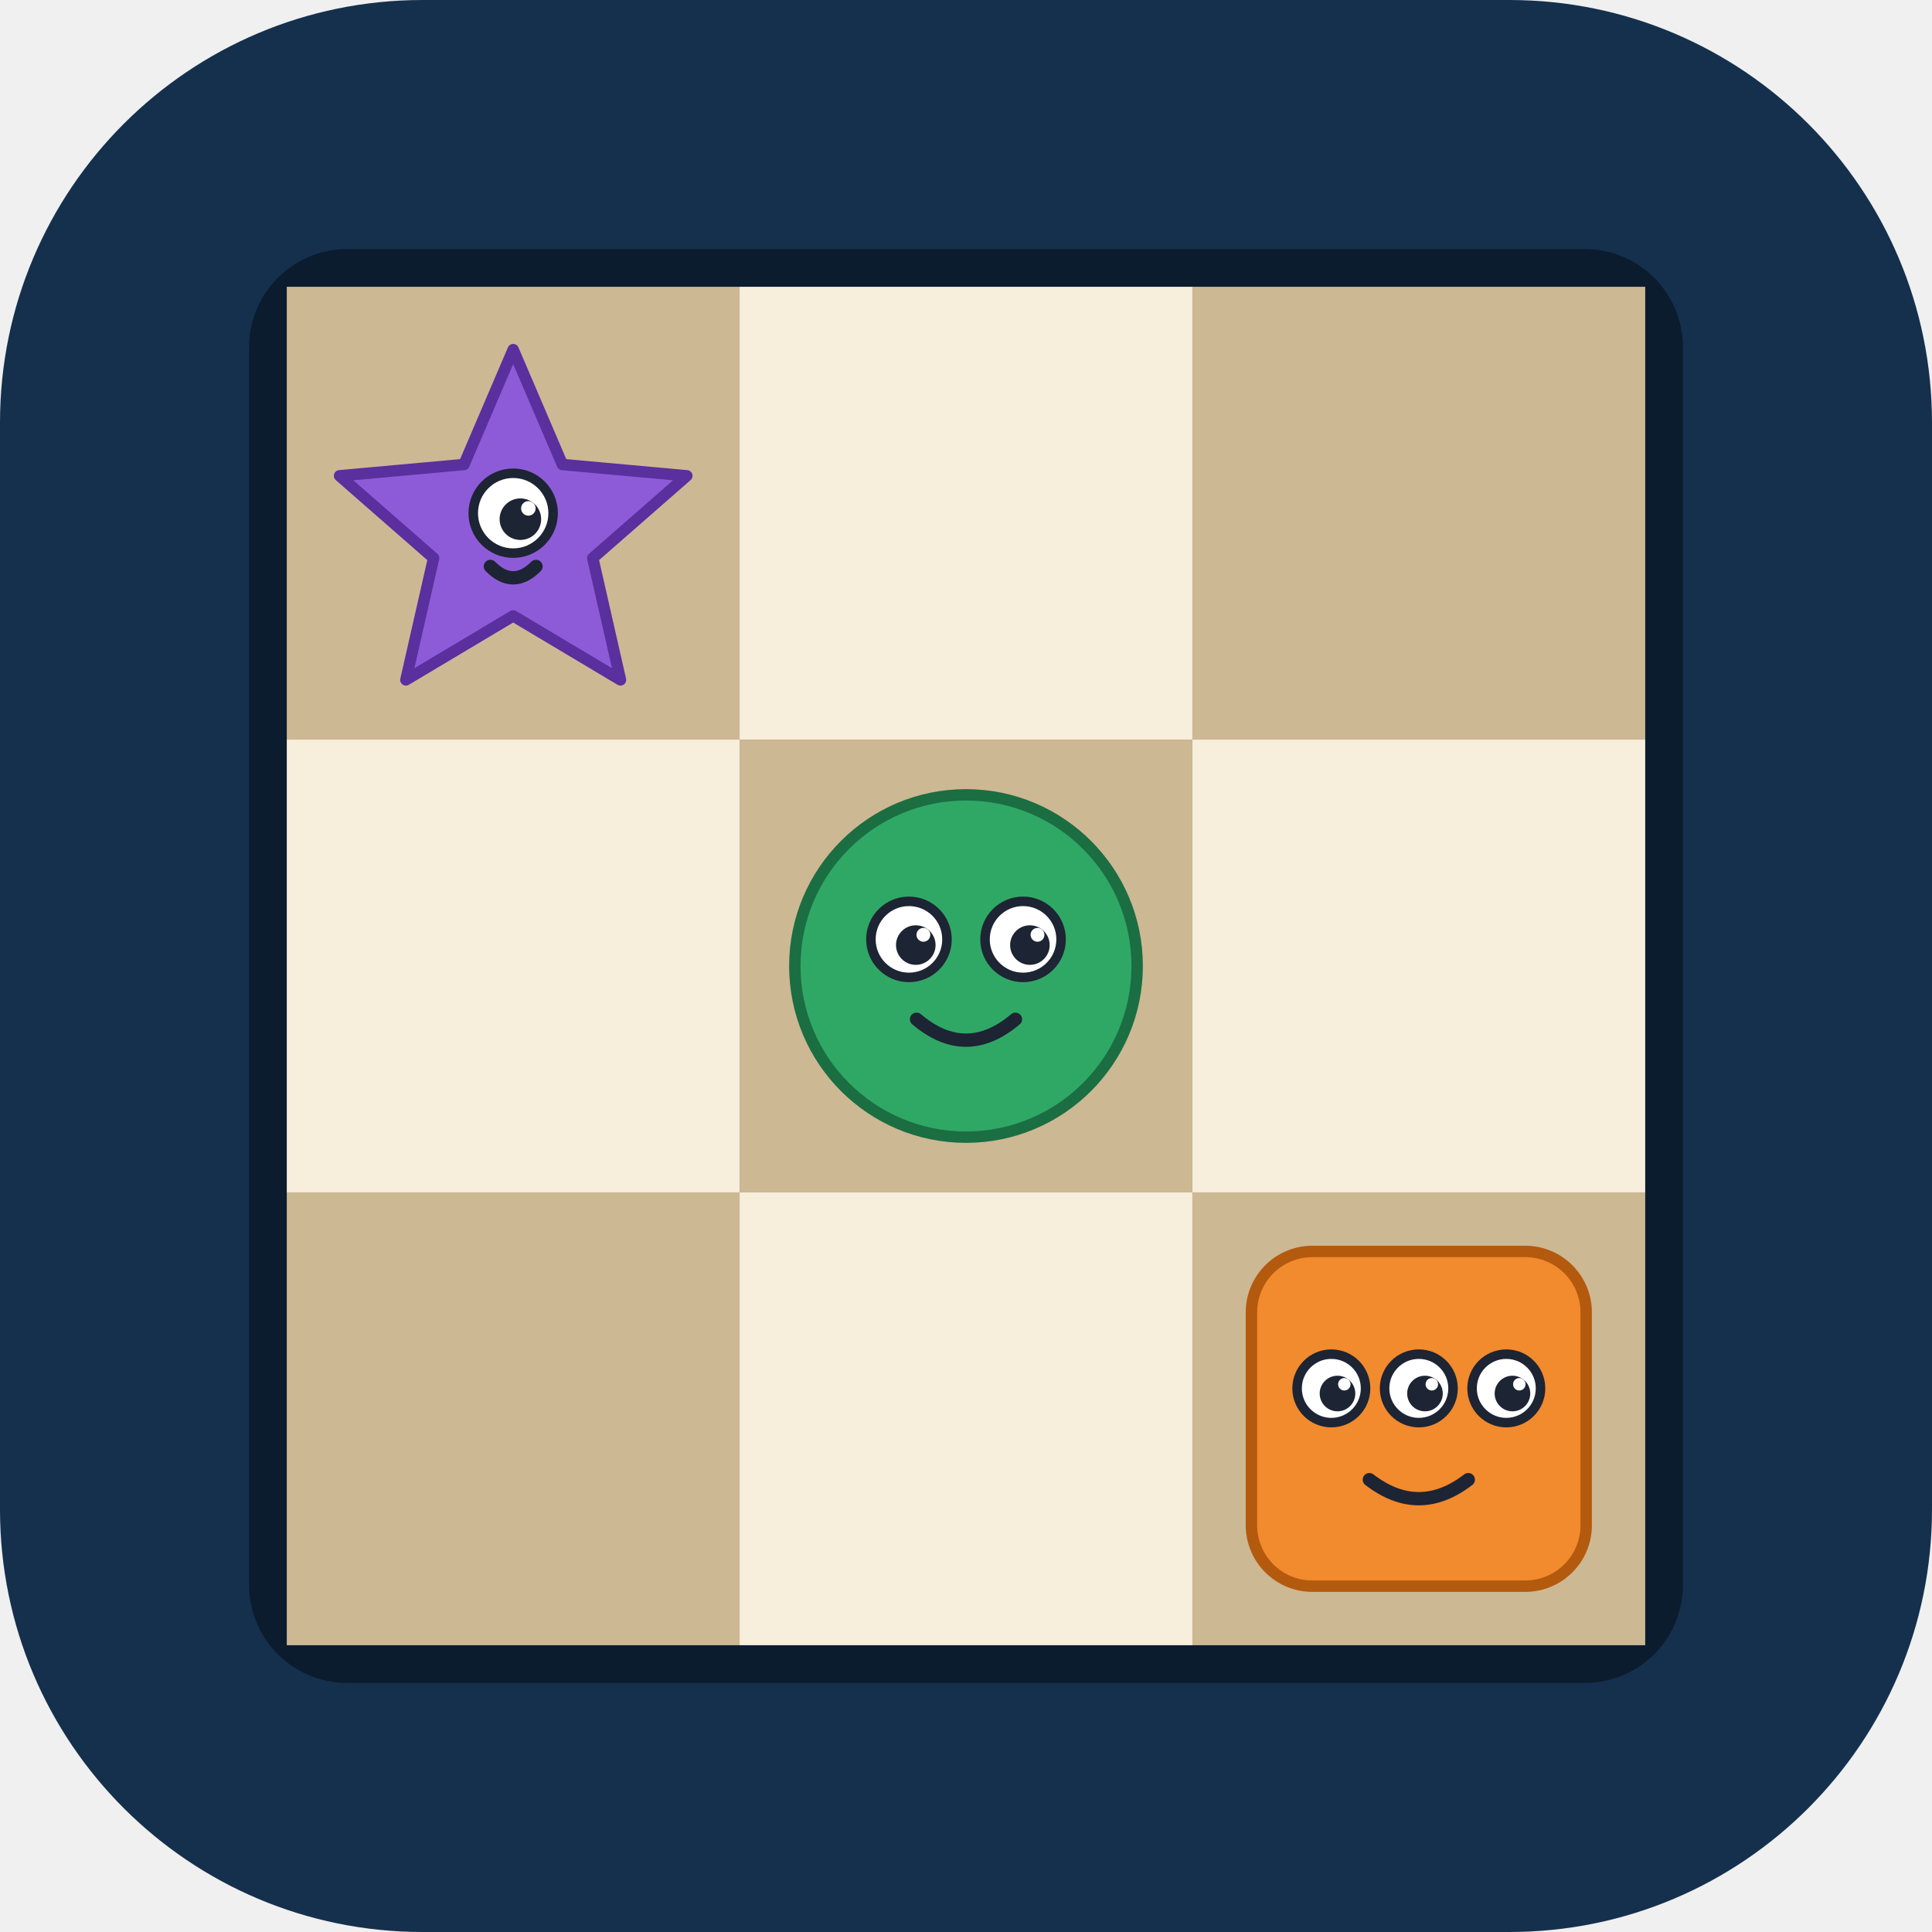
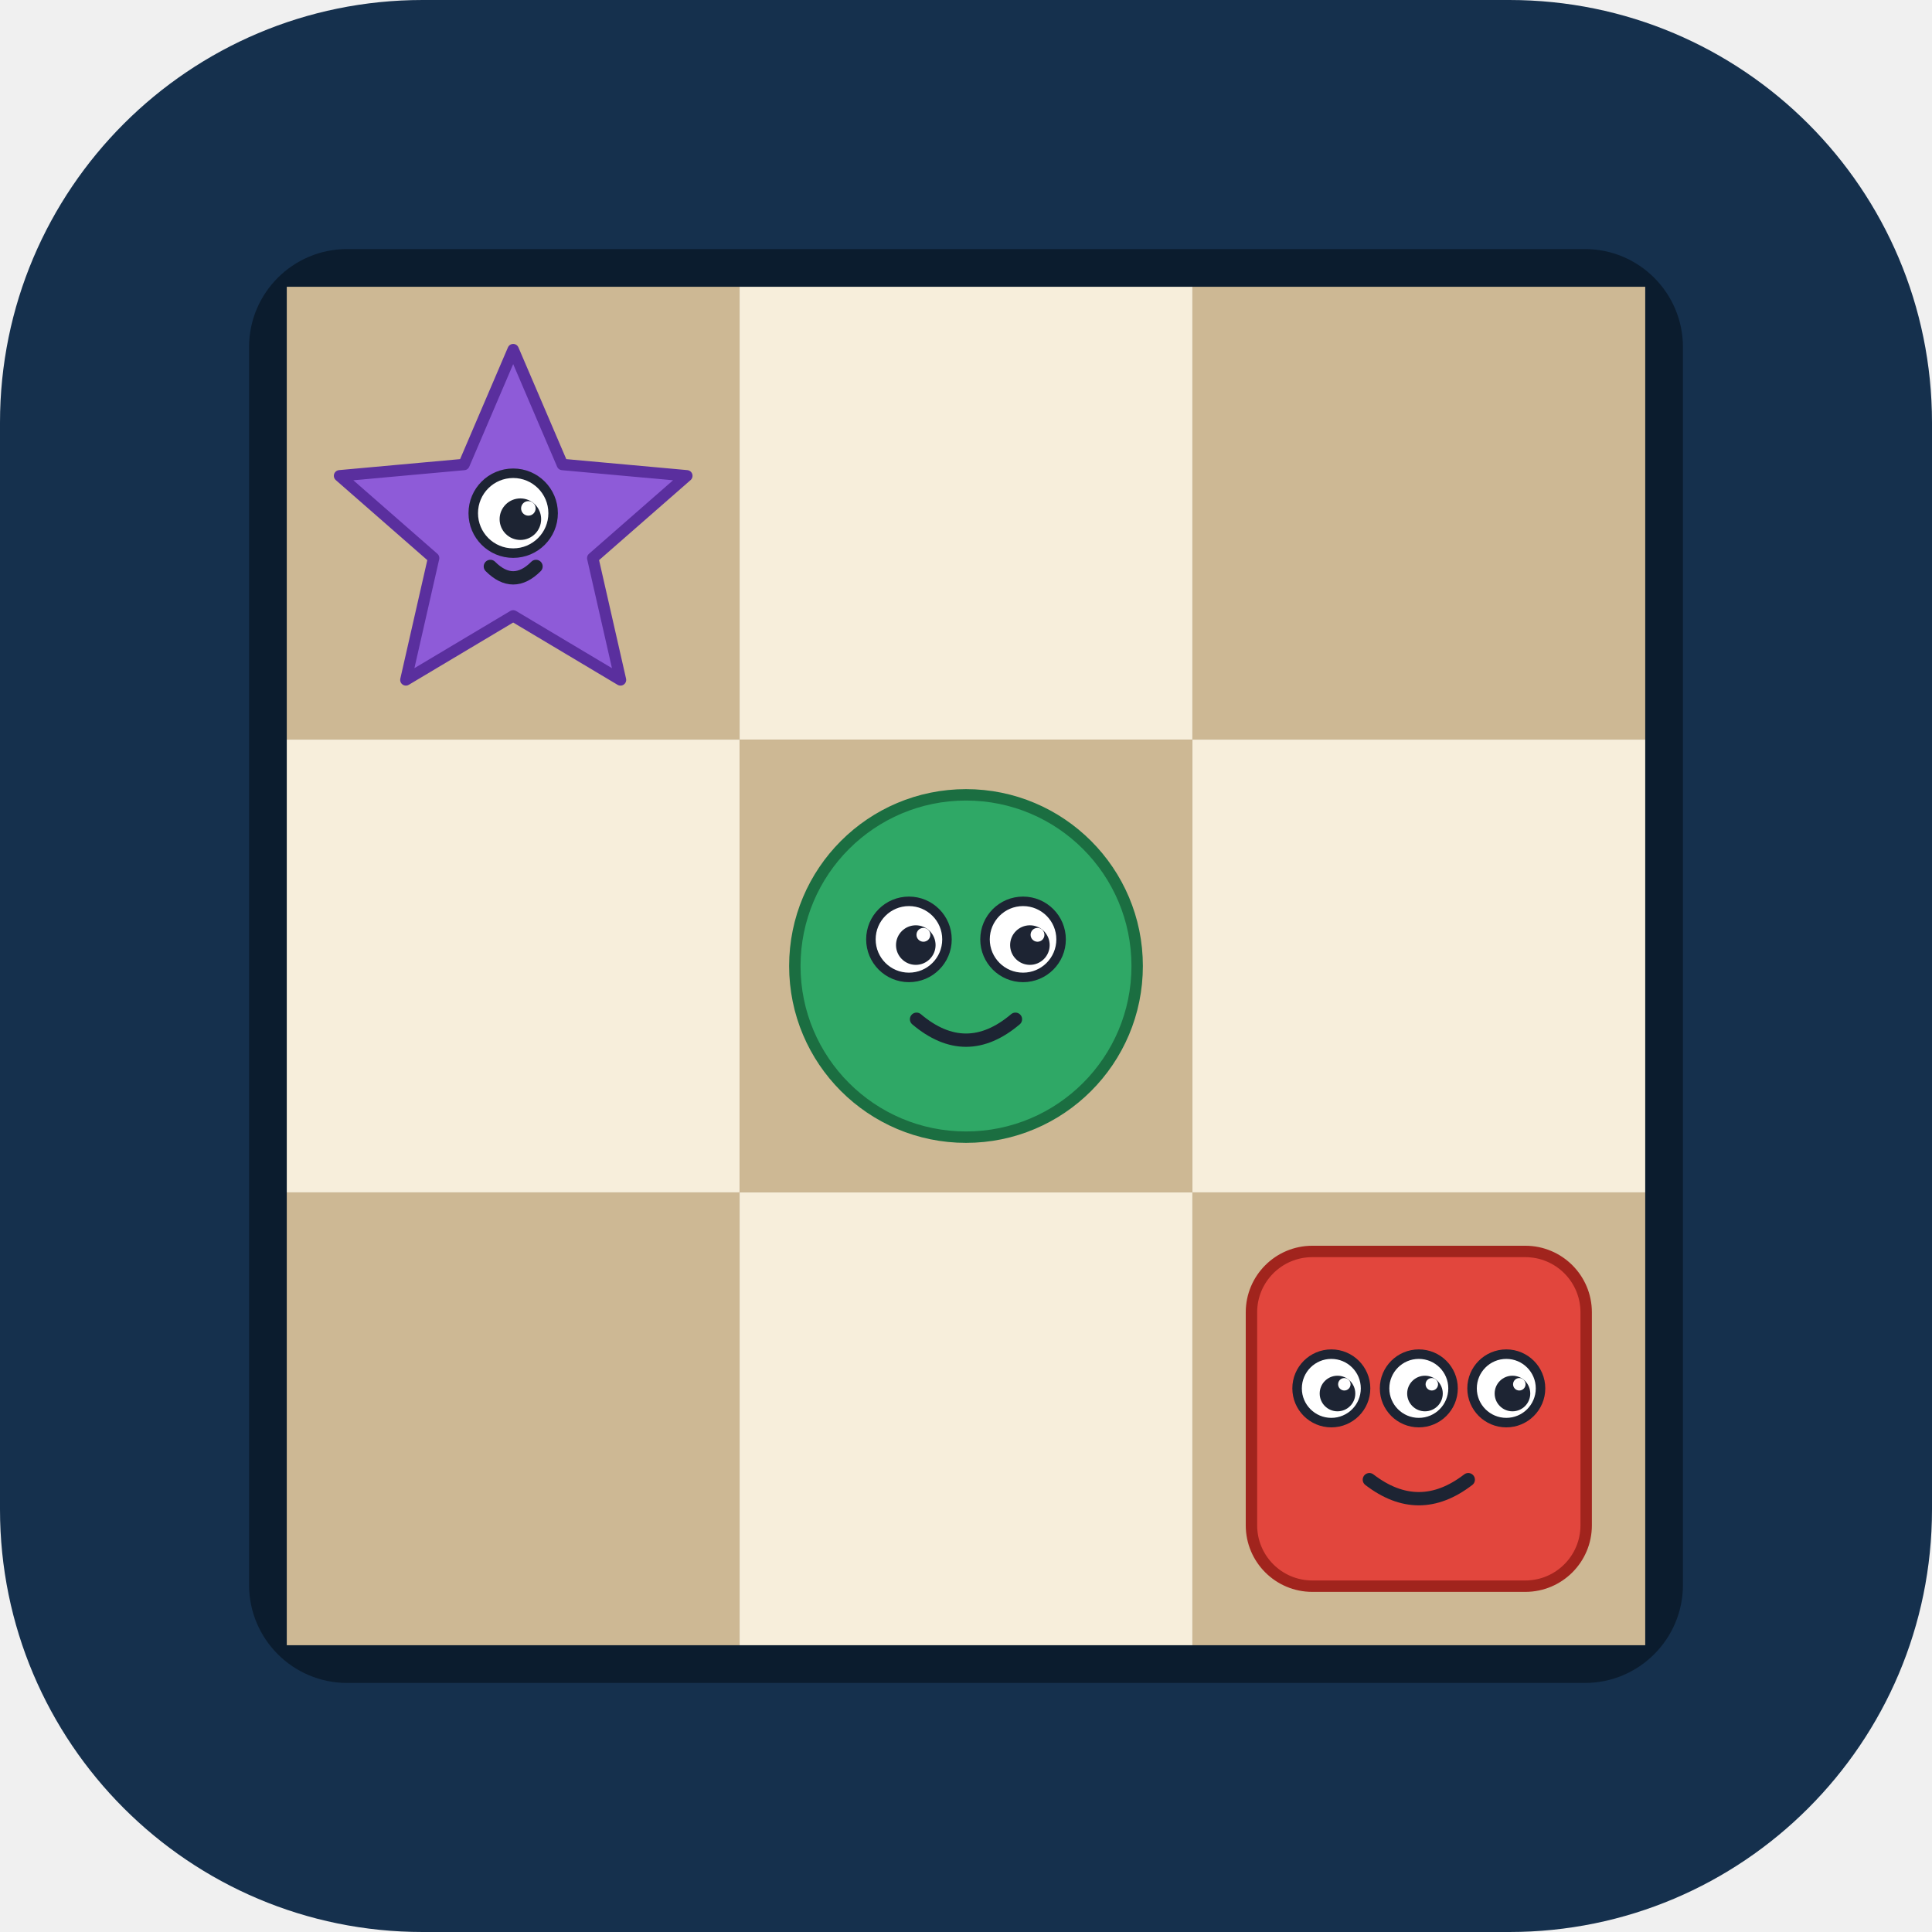
<svg xmlns="http://www.w3.org/2000/svg" viewBox="0 0 512 512">
  <rect width="512" height="512" rx="112" fill="#15304d" />
  <rect x="66" y="66" width="380" height="380" rx="26" fill="#0b1c2e" />
  <rect x="76" y="76" width="120" height="120" fill="#cdb894" />
  <rect x="196" y="76" width="120" height="120" fill="#f7eedb" />
  <rect x="316" y="76" width="120" height="120" fill="#cdb894" />
  <rect x="76" y="196" width="120" height="120" fill="#f7eedb" />
  <rect x="196" y="196" width="120" height="120" fill="#cdb894" />
  <rect x="316" y="196" width="120" height="120" fill="#f7eedb" />
  <rect x="76" y="316" width="120" height="120" fill="#cdb894" />
  <rect x="196" y="316" width="120" height="120" fill="#f7eedb" />
  <rect x="316" y="316" width="120" height="120" fill="#cdb894" />
  <svg x="85.6" y="85.6" width="100.8" height="100.8" viewBox="0 0 100 100">
    <polygon points="50.00,7.00 62.93,37.20 95.65,40.17 70.92,61.80 78.21,93.83 50.00,77.00 21.79,93.83 29.08,61.80 4.35,40.17 37.07,37.20" fill="#8e5bd8" stroke="#5a2f9e" stroke-width="3" stroke-linejoin="round" />
    <circle cx="50" cy="50" r="10.5" fill="#fff" stroke="#1d2433" stroke-width="2.5" />
    <circle cx="51.89" cy="51.575" r="5.46" fill="#1d2433" />
    <circle cx="53.99" cy="48.74" r="1.911" fill="#fff" />
    <path d="M 44 64 Q 50 70 56 64" fill="none" stroke="#1d2433" stroke-width="3.5" stroke-linecap="round" />
  </svg>
  <svg x="205.6" y="205.6" width="100.8" height="100.8" viewBox="0 0 100 100">
    <circle cx="50" cy="50" r="45" fill="#2fa866" stroke="#1b6e41" stroke-width="3" />
    <circle cx="35" cy="43" r="10" fill="#fff" stroke="#1d2433" stroke-width="2.5" />
    <circle cx="36.8" cy="44.5" r="5.2" fill="#1d2433" />
    <circle cx="38.8" cy="41.8" r="1.82" fill="#fff" />
    <circle cx="65" cy="43" r="10" fill="#fff" stroke="#1d2433" stroke-width="2.5" />
    <circle cx="66.8" cy="44.5" r="5.2" fill="#1d2433" />
    <circle cx="68.8" cy="41.8" r="1.82" fill="#fff" />
    <path d="M 37 64 Q 50 75 63 64" fill="none" stroke="#1d2433" stroke-width="3.5" stroke-linecap="round" />
  </svg>
  <svg x="325.6" y="325.6" width="100.8" height="100.8" viewBox="0 0 100 100">
-     <rect x="6" y="6" width="88" height="88" rx="16" fill="#f28a2e" stroke="#b35a0e" stroke-width="3" />
+     <rect x="6" y="6" width="88" height="88" rx="16" fill="#e2463d" stroke="#a1241d" stroke-width="3" />
    <circle cx="27" cy="42" r="9" fill="#fff" stroke="#1d2433" stroke-width="2.5" />
    <circle cx="28.62" cy="43.35" r="4.68" fill="#1d2433" />
    <circle cx="30.42" cy="40.92" r="1.638" fill="#fff" />
    <circle cx="50" cy="42" r="9" fill="#fff" stroke="#1d2433" stroke-width="2.5" />
    <circle cx="51.62" cy="43.35" r="4.68" fill="#1d2433" />
    <circle cx="53.42" cy="40.92" r="1.638" fill="#fff" />
    <circle cx="73" cy="42" r="9" fill="#fff" stroke="#1d2433" stroke-width="2.5" />
    <circle cx="74.62" cy="43.35" r="4.68" fill="#1d2433" />
    <circle cx="76.42" cy="40.92" r="1.638" fill="#fff" />
    <path d="M 37 66 Q 50 76 63 66" fill="none" stroke="#1d2433" stroke-width="3.5" stroke-linecap="round" />
  </svg>
</svg>
